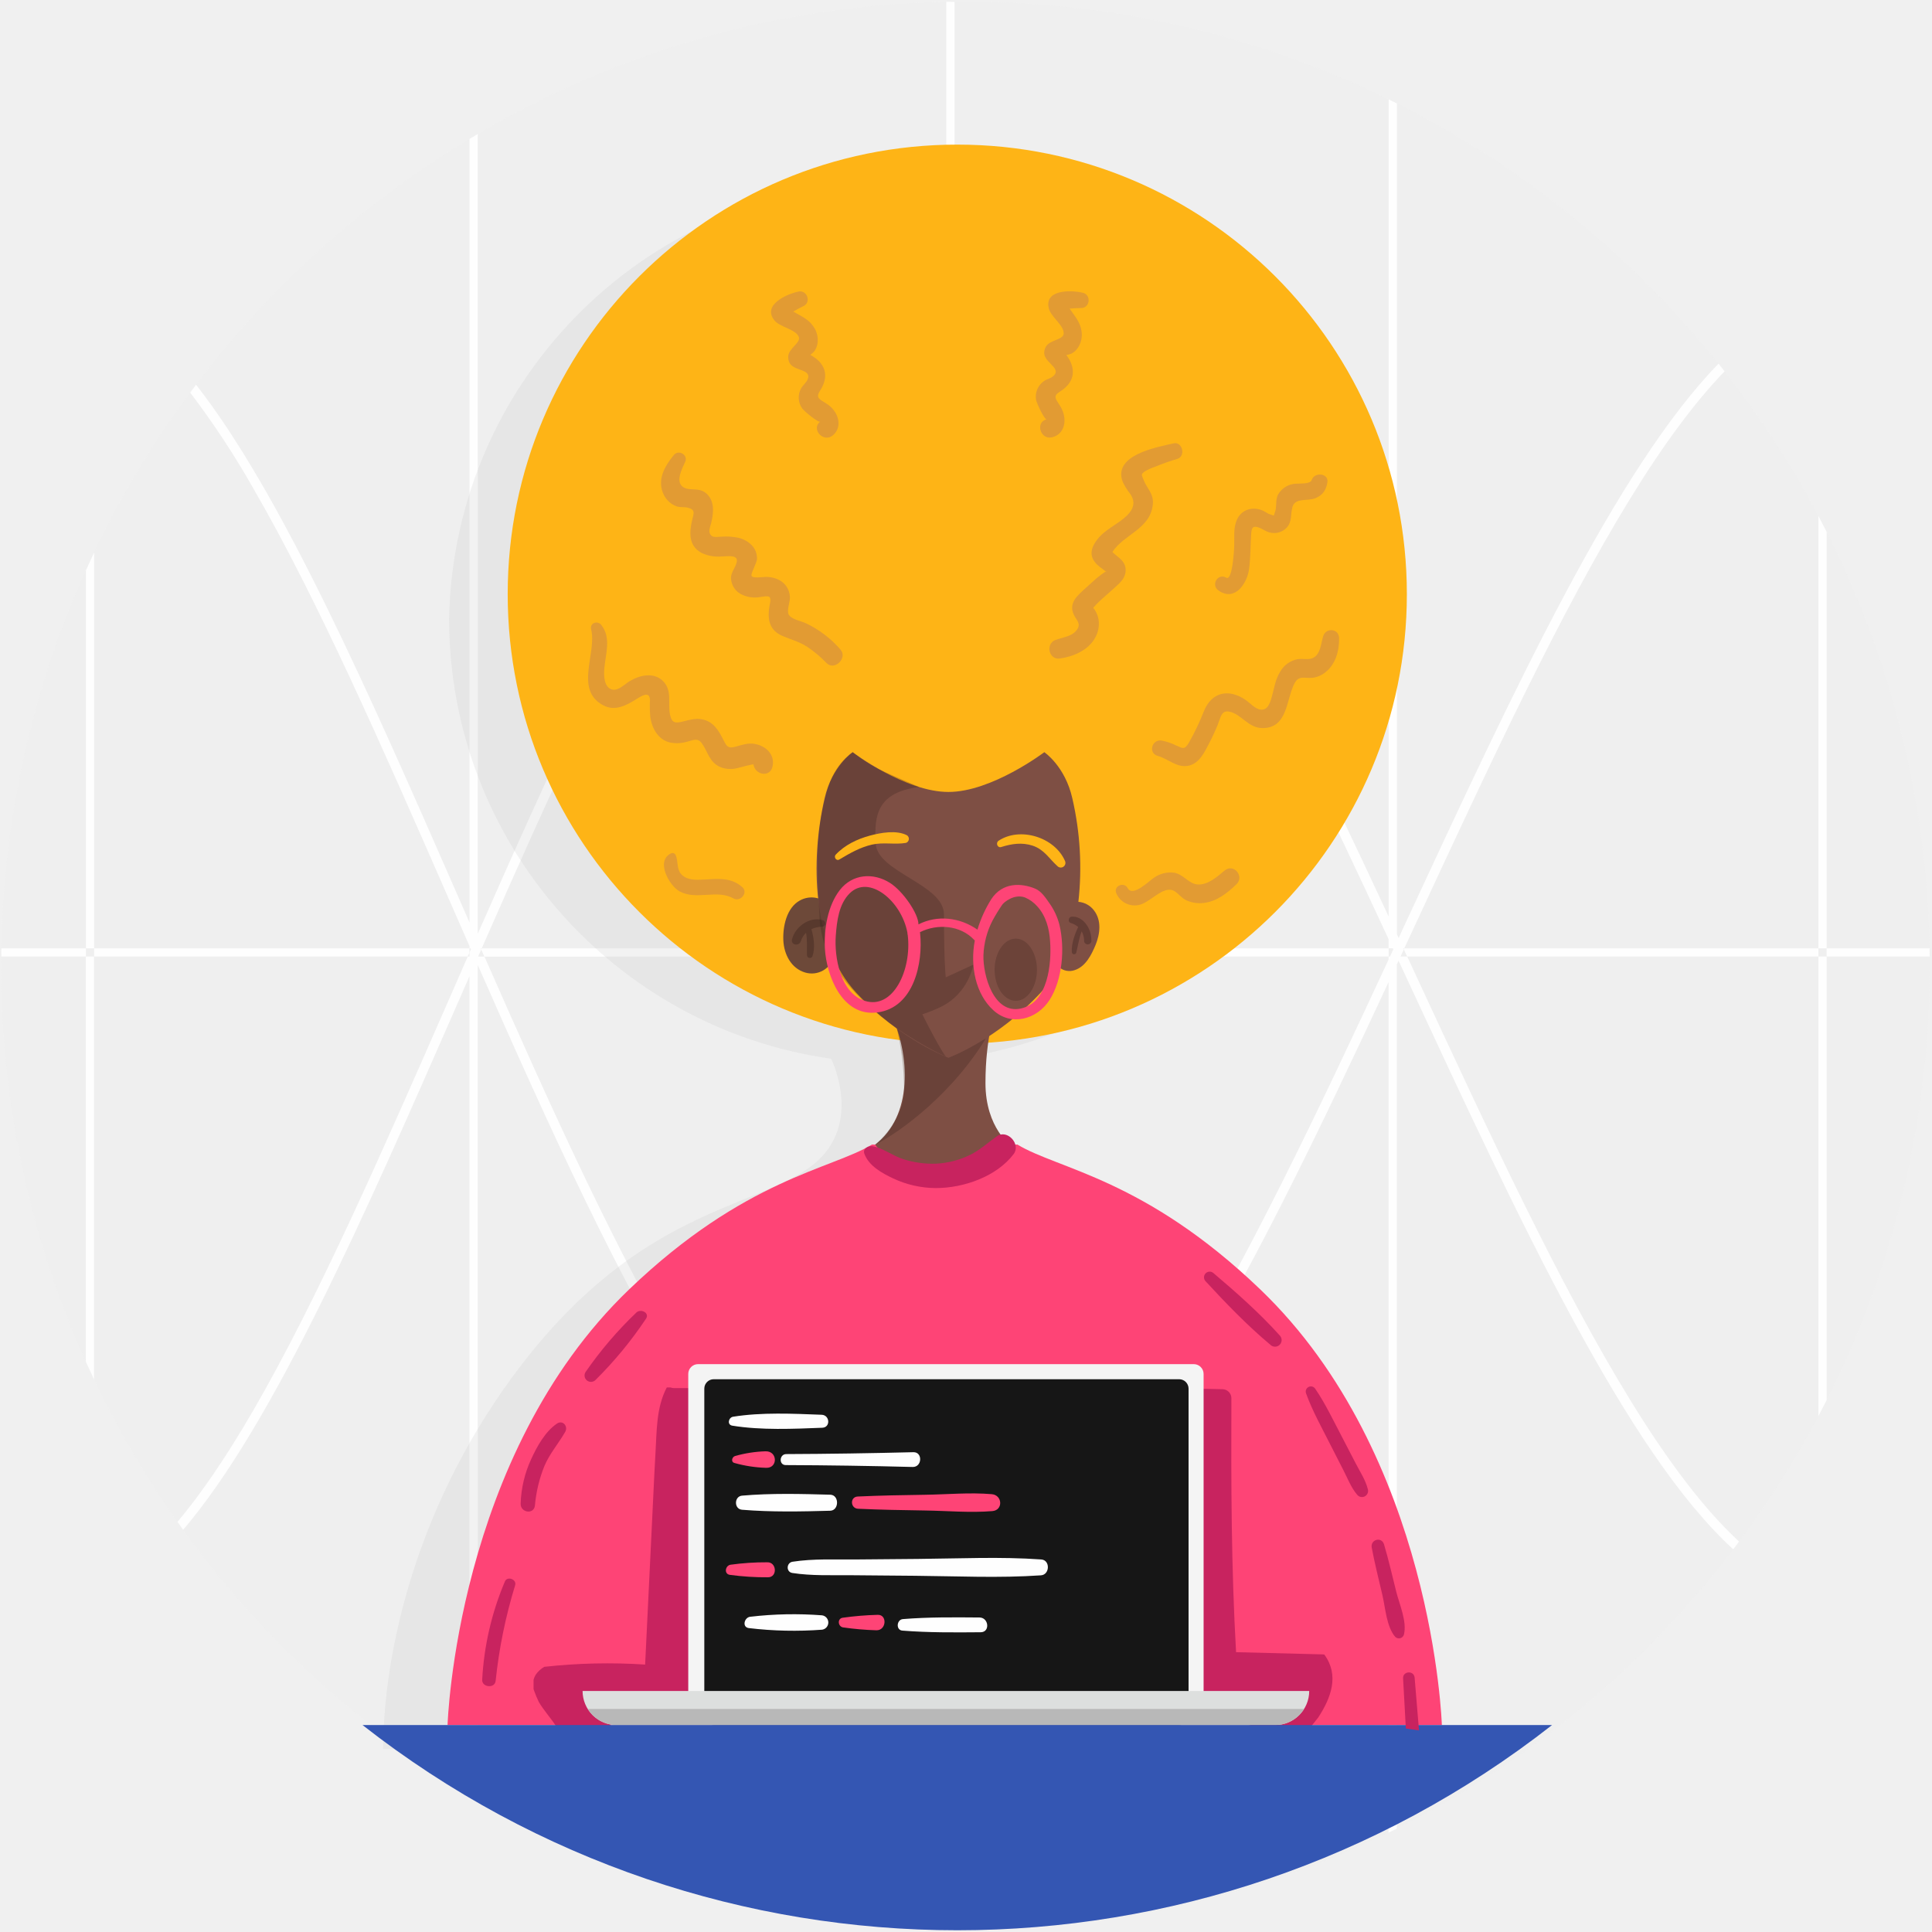
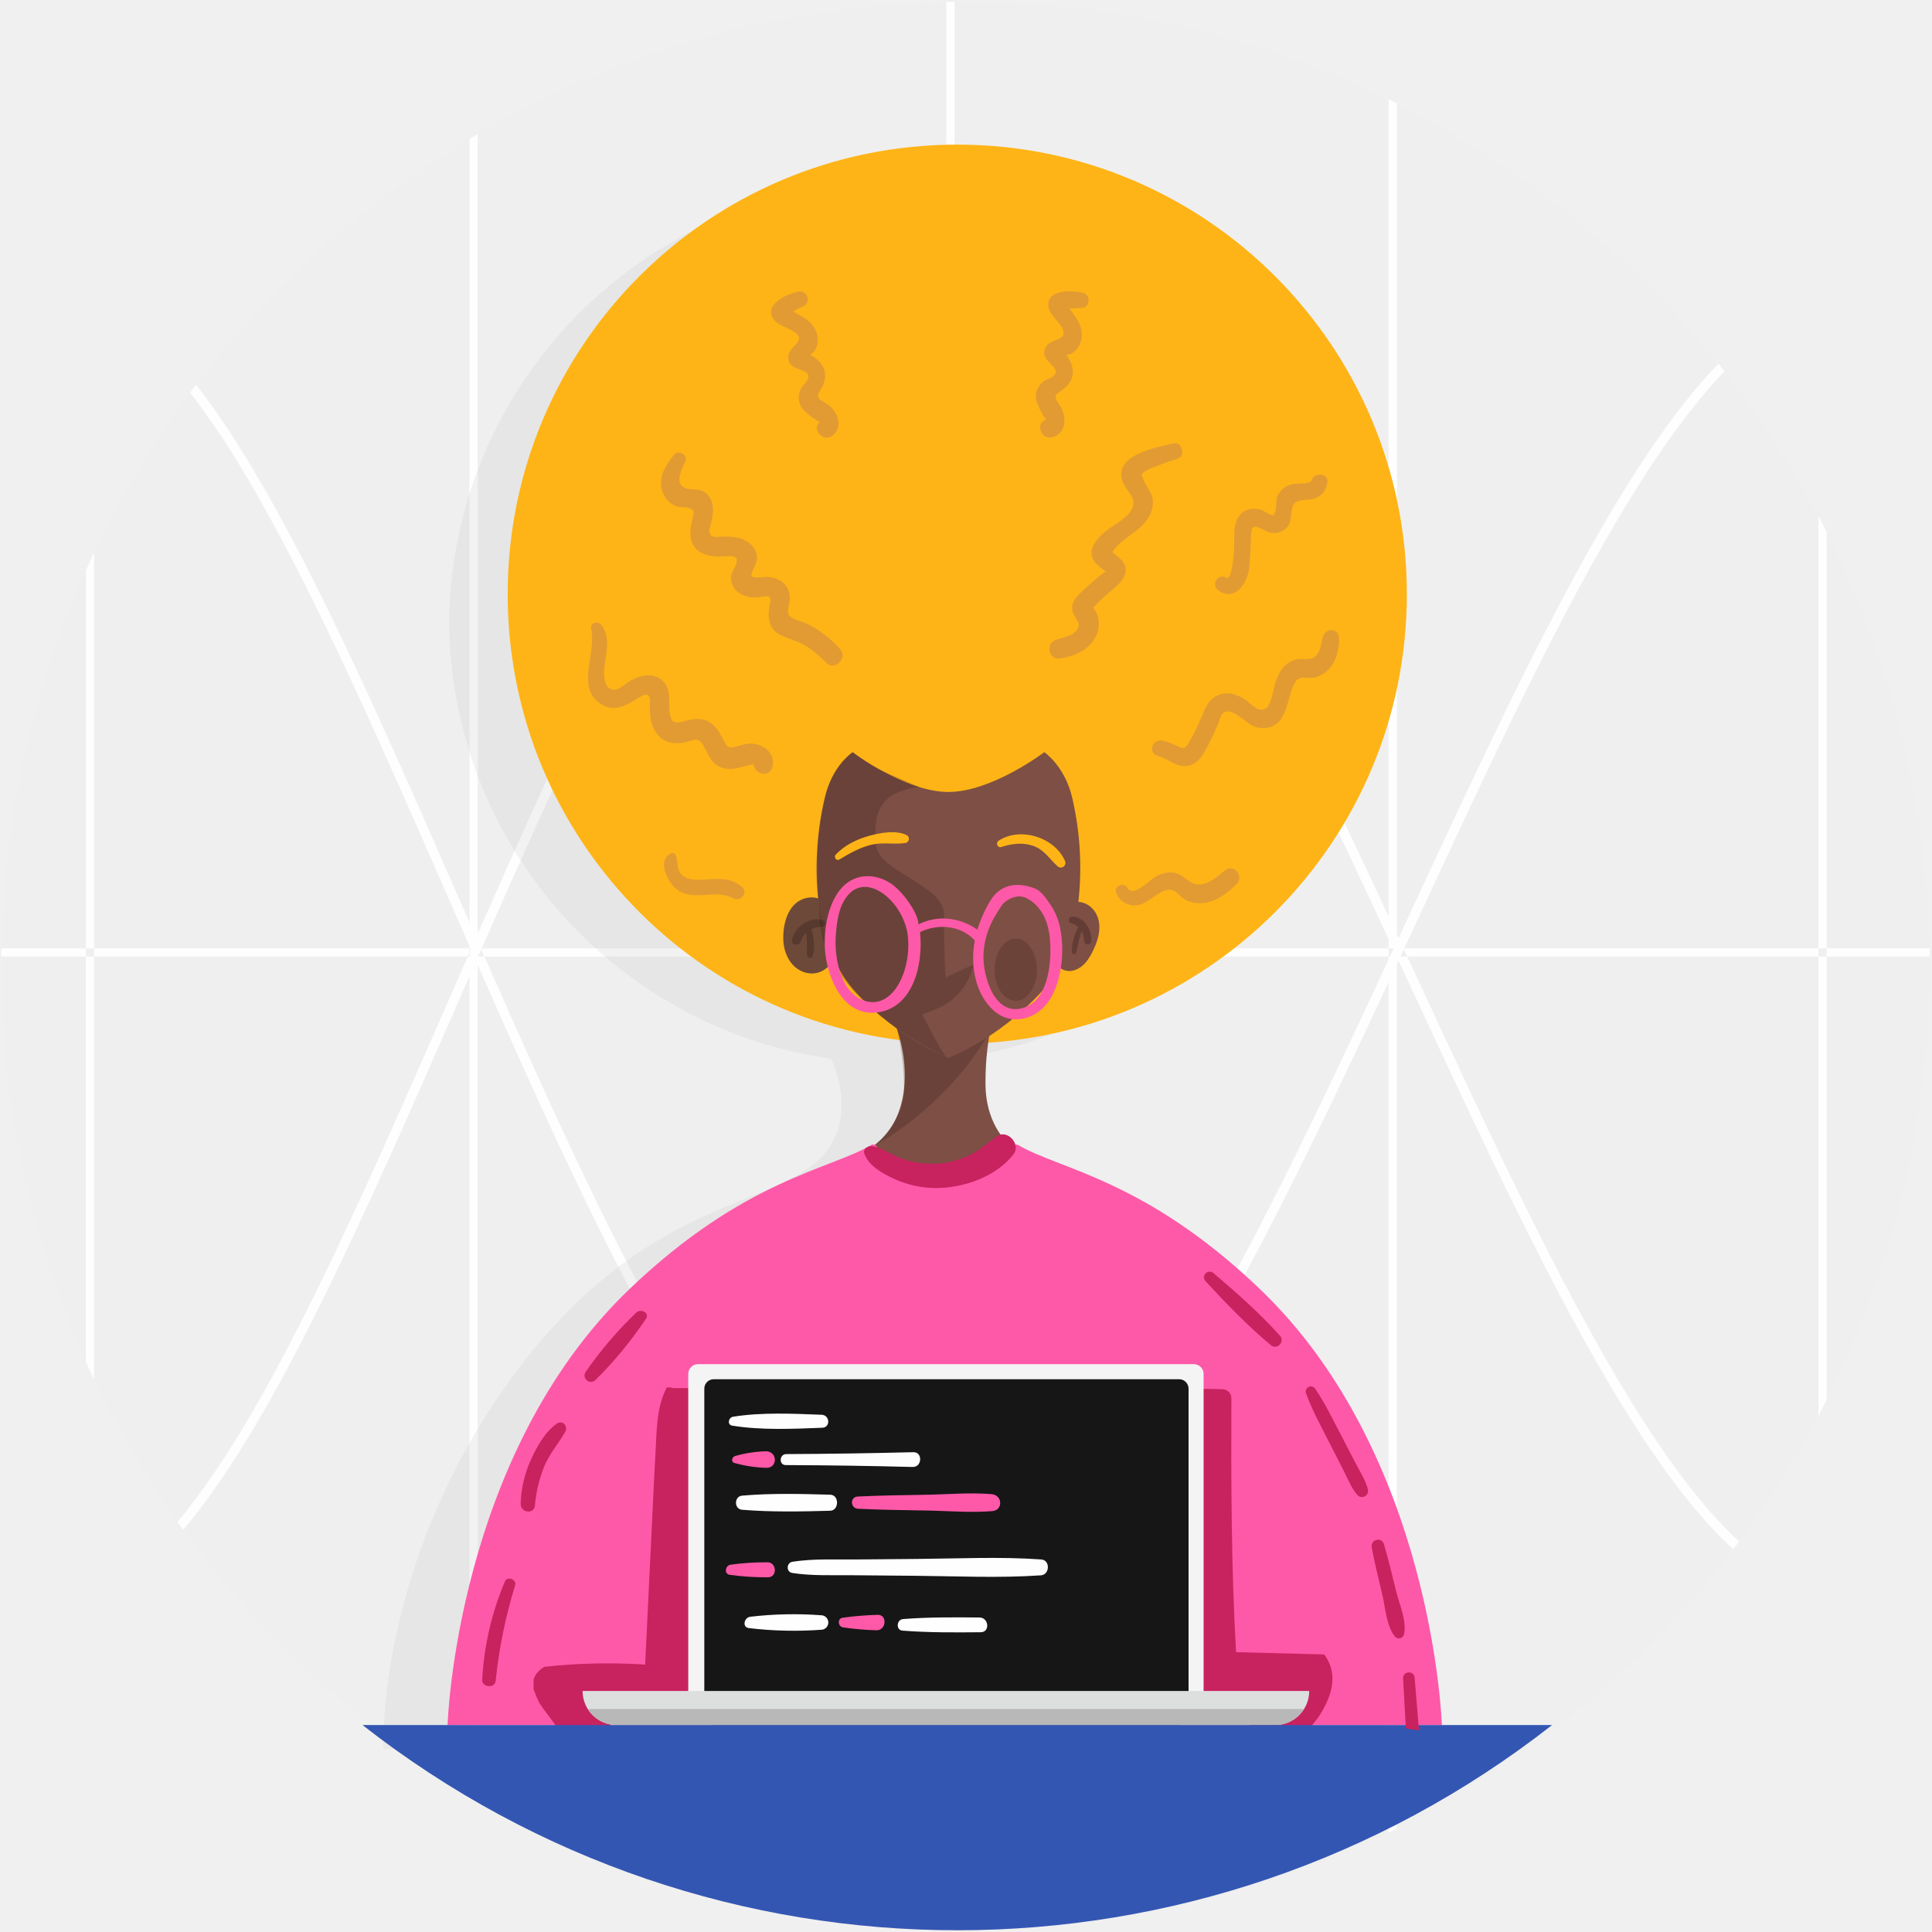
<svg xmlns="http://www.w3.org/2000/svg" width="334px" height="334px" viewBox="0 0 334 334" version="1.1">
  <g id="Page-1" stroke="none" stroke-width="1" fill="none" fill-rule="evenodd" opacity="0.91">
    <g id="Homepage---Desktop" transform="translate(-581, -1466)" fill-rule="nonzero">
      <g id="illo_spot" transform="translate(580, 1465)">
        <g id="Layer_14" transform="translate(0.97166, 0.97166)">
          <circle id="Oval" fill="#EFEFEF" cx="166.929" cy="167.025" r="166.703" />
          <g id="Group" fill="#FFFFFF">
            <path d="M315.812,91.965 C315.348,91.045 314.875,90.126 314.391,89.214 L314.391,163.969 L315.812,163.969 L315.812,91.965 Z" id="Path" />
            <path d="M0.255,163.969 C0.255,164.442 0.255,164.914 0.255,165.391 L14.886,165.391 L14.886,163.969 L0.255,163.969 Z" id="Path" />
            <path d="M14.869,235.443 C15.329,236.467 15.805,237.487 16.286,238.503 L16.286,165.391 L14.869,165.391 L14.869,235.443 Z" id="Path" />
            <path d="M16.303,95.552 C15.822,96.563 15.346,97.587 14.886,98.612 L14.886,163.969 L16.303,163.969 L16.303,95.552 Z" id="Path" />
            <path d="M333.62,165.391 C333.62,164.914 333.62,164.442 333.599,163.969 L315.812,163.969 L315.812,165.391 L333.62,165.391 Z" id="Path" />
            <path d="M314.391,244.836 C314.875,243.925 315.348,243.005 315.812,242.085 L315.812,165.391 L314.391,165.391 L314.391,244.836 Z" id="Path" />
            <polygon id="Path" points="83.295 163.969 83.216 164.149 83.759 165.403 163.627 165.403 163.627 163.982" />
            <rect id="Rectangle" x="165.048" y="163.969" width="75.052" height="1.421" />
            <polygon id="Path" points="81.18 163.969 16.303 163.969 16.303 165.391 80.879 165.391 81.18 164.705" />
            <polygon id="Path" points="243.289 165.391 314.391 165.391 314.391 163.969 242.808 163.969 242.725 164.149" />
            <path d="M281.818,242.002 C269.658,222.187 257.573,196.157 244.79,168.597 C244.291,167.532 243.795,166.464 243.302,165.391 L242.148,165.391 L242.725,164.137 L242.641,163.957 L242.808,163.957 L244.79,159.685 C257.577,132.129 269.658,106.098 281.818,86.284 C287.601,76.862 293.053,69.507 298.175,64.221 C297.829,63.778 297.477,63.339 297.126,62.9 C279.523,80.967 261.787,119.187 243.289,159.012 L241.822,162.193 L241.521,161.541 L241.521,17.908 C241.049,17.67 240.572,17.436 240.1,17.206 L240.1,158.497 C215.984,106.725 191.103,56.257 165.048,51.538 L165.048,0.339 L163.627,0.339 L163.627,51.329 C162.794,51.229 161.957,51.179 161.118,51.178 C132.756,51.178 107.231,105.521 82.618,161.474 L82.618,23.2 C82.141,23.476 81.669,23.76 81.197,24.036 L81.197,159.513 L79.353,155.304 C63.786,119.772 48.8,85.548 33.923,66.541 L32.911,67.895 C36.938,73.2 40.604,78.769 43.884,84.566 C54.991,103.77 66.098,129.123 77.853,155.964 C78.967,158.506 80.082,161.049 81.197,163.593 L81.197,163.969 L81.36,163.969 C81.389,164.028 81.414,164.091 81.439,164.149 C81.36,164.337 81.28,164.521 81.197,164.705 L81.197,165.391 L80.896,165.391 C79.881,167.706 78.867,170.022 77.853,172.338 C66.098,199.179 54.991,224.528 43.884,243.736 C39.263,251.723 34.873,258.186 30.712,263.124 C31.038,263.58 31.364,264.04 31.694,264.495 C47.299,246.173 63.009,210.311 79.349,172.994 L81.193,168.785 L81.193,310.01 L82.614,310.846 L82.614,166.824 C107.214,222.806 132.739,277.124 161.102,277.124 C161.94,277.121 162.777,277.071 163.61,276.973 L163.61,333.695 L165.031,333.716 L165.031,276.76 C191.086,272.041 215.967,221.581 240.083,169.797 L240.083,316.861 C240.555,316.631 241.032,316.397 241.504,316.159 L241.504,166.745 L241.805,166.097 L243.289,169.299 C262.669,211.055 281.229,251.043 299.672,267.873 L300.679,266.535 C294.815,261.122 288.548,252.975 281.818,242.002 Z M165.048,275.101 L165.048,165.391 L163.627,165.391 L163.627,275.331 C162.795,275.435 161.957,275.488 161.118,275.489 C148.16,275.489 134.407,263.091 119.09,237.587 C106.968,217.422 95.209,191.396 83.776,165.395 L82.689,165.395 C82.869,164.977 83.049,164.559 83.232,164.141 L83.153,163.961 L83.312,163.961 C94.891,137.613 106.801,111.156 119.074,90.711 C134.39,65.212 148.135,52.813 161.102,52.813 C161.94,52.814 162.778,52.867 163.61,52.972 L163.61,163.969 L165.031,163.969 L165.031,53.193 C190.677,58.13 215.754,110.044 240.083,162.385 L240.083,163.965 L240.819,163.965 L240.902,164.145 L240.325,165.399 L240.083,165.399 L240.083,165.922 C215.771,218.25 190.694,270.168 165.048,275.101 Z" id="Shape" />
          </g>
          <g id="Group" opacity="0.2" transform="translate(66.04756, 31.35169)" fill="#BFBFBF">
            <path d="M149.18,205.638 C129.177,178.491 102.119,172.405 97.763,171.042 C93.407,169.68 94.565,166.791 93.219,160.103 C92.295,155.504 92.972,153.26 93.482,152.311 C133.633,149.748 165.407,116.361 165.407,75.578 C164.535,33.733 130.363,0.266 88.508,0.266 C46.653,0.266 12.481,33.733 11.608,75.578 C11.608,114.363 40.322,146.442 77.656,151.717 C77.656,151.717 83.722,163.81 73.585,170.729 C63.351,177.714 44.607,178.253 24.467,204.171 C5.831,228.186 0.222,254.668 0.222,271.054 L172.108,271.054 C172.108,271.054 169.182,232.78 149.18,205.638 Z" id="Path" />
          </g>
-           <path d="M217.873,222.911 C197.921,203.786 182.952,202.172 175.925,197.9 L163.346,197.971 L150.764,197.9 C143.741,202.172 128.772,203.786 108.82,222.911 C78.81,251.67 77.401,298.251 77.401,298.251 L249.292,298.251 C249.292,298.251 247.887,251.67 217.873,222.911 Z" id="Path" fill="#FF3369" />
+           <path d="M217.873,222.911 C197.921,203.786 182.952,202.172 175.925,197.9 L163.346,197.971 L150.764,197.9 C143.741,202.172 128.772,203.786 108.82,222.911 C78.81,251.67 77.401,298.251 77.401,298.251 L249.292,298.251 C249.292,298.251 247.887,251.67 217.873,222.911 Z" id="Path" fill="#FF4AA0" />
          <circle id="Oval" fill="#FFAE00" cx="165.52" cy="102.75" r="77.723" />
          <path d="M153.832,174.767 C157.594,182.584 157.741,193.055 151.324,197.9 C151.324,197.9 153.782,202.005 163.05,202.122 C172.317,202.239 174.93,198.214 174.93,198.214 C174.93,198.214 170.394,195.087 170.394,187.274 C170.394,179.227 172.117,174.767 172.117,174.767 L153.832,174.767 Z" id="Path" fill="#723F33" />
          <path d="M170.474,179.516 L170.056,180.205 C163.367,190.702 153.874,196.717 151.349,197.9 C151.349,197.9 156.315,193.837 156.315,188.445 C156.315,184.782 155.873,181.133 154.999,177.576 L163.472,182.676 L170.474,179.516 Z" id="Path" fill="#542C1C" opacity="0.28" style="mix-blend-mode: multiply;" />
          <ellipse id="Oval" fill="#603826" opacity="0.6" style="mix-blend-mode: multiply;" cx="152.628" cy="168.685" rx="3.658" ry="5.376" />
          <path d="M227.935,296.93 C230.151,293.519 231.597,289.639 228.972,286.061 C228.889,286.047 228.805,286.038 228.721,286.036 C223.721,285.9 218.721,285.771 213.718,285.652 C212.882,271.021 212.853,256.39 212.907,241.713 C212.887,240.876 212.21,240.205 211.373,240.192 C209.872,240.146 208.376,240.125 206.879,240.121 C205.625,238.908 202.95,239.422 203.025,241.663 C203.485,254.835 204.329,267.998 205.646,281.116 C206.198,286.617 206.173,292.678 211.164,296.165 C215.47,299.166 220.779,298.786 225.715,299.789 C226.422,298.811 227.179,297.87 227.935,296.93 Z" id="Path" fill="#C40E50" />
          <path d="M143.691,164.049 C143.691,162.901 143.691,161.751 143.691,160.6 C143.691,159.451 143.854,158.288 143.541,157.21 C143.658,157.051 143.648,156.831 143.515,156.683 C142.249,155.139 140.059,154.724 138.315,155.697 C136.012,156.951 135.335,160.203 135.452,162.623 C135.569,165.044 136.819,167.443 139.214,168.154 C140.268,168.472 141.408,168.338 142.359,167.783 C143.31,167.228 143.988,166.302 144.23,165.228 C144.366,164.755 144.137,164.255 143.691,164.049 L143.691,164.049 Z" id="Path" fill="#603826" />
          <path d="M92.295,299.986 L92.295,300.617 C92.295,300.838 92.324,301.064 92.337,301.286 L93.131,301.231 C92.888,300.793 92.608,300.377 92.295,299.986 L92.295,299.986 Z" id="Path" fill="#C40E50" />
          <path d="M120.336,240.417 C120.282,240.273 120.216,240.133 120.14,239.999 C118.933,239.999 117.725,239.999 116.515,239.999 C116.323,239.997 116.133,239.958 115.955,239.886 L115.312,239.886 L115.249,239.987 C113.468,243.456 113.577,247.415 113.347,251.219 C113.092,255.52 112.929,259.826 112.703,264.132 C112.321,272.018 111.939,279.906 111.558,287.796 C105.747,287.415 99.914,287.546 94.126,288.185 C93.535,288.524 93.027,288.991 92.638,289.552 C92.476,289.82 92.352,290.11 92.27,290.413 C92.27,290.952 92.27,291.495 92.27,292.035 C92.295,292.118 92.324,292.202 92.35,292.277 C92.589,292.96 92.868,293.629 93.186,294.279 C94.063,295.747 95.301,297.126 96.016,298.234 C96.382,298.751 96.324,299.456 95.878,299.906 C96.071,300.257 96.232,300.625 96.358,301.005 L103.858,300.512 C104.928,300.445 105.797,299.183 105.584,298.159 C105.122,295.945 103.669,294.066 101.642,293.063 C102.896,293.201 104.109,293.418 105.241,293.552 C109.948,294.108 116.988,296.646 119.429,291.955 C120.712,289.485 119.337,283.532 119.429,280.819 L119.818,270.657 C120.074,263.999 120.292,257.337 120.47,250.671 C120.52,248.686 120.587,246.696 120.612,244.706 C120.641,243.331 120.842,241.751 120.336,240.417 Z" id="Path" fill="#C40E50" />
          <path d="M189.118,157.369 C188.471,156.54 187.507,156.021 186.459,155.935 C187.121,149.952 186.767,143.9 185.41,138.035 C184.156,132.471 180.565,130.064 180.565,130.064 C180.565,130.064 171.498,136.94 163.994,136.94 C156.491,136.94 147.428,130.064 147.428,130.064 C147.428,130.064 143.854,132.471 142.583,138.035 C140.075,148.979 140.439,163.43 148.051,171.64 C155.663,179.85 163.994,182.897 163.994,182.897 C163.994,182.897 172.326,179.854 179.938,171.64 C181.172,170.302 182.233,168.813 183.094,167.209 C183.846,167.878 184.904,168.078 185.849,167.732 C187.726,167.105 188.725,165.081 189.431,163.384 C190.221,161.436 190.497,159.116 189.118,157.369 Z" id="Path" fill="#723F33" />
          <path d="M168.308,166.791 L163.526,168.994 C163.489,168.509 163.221,166.043 163.221,158.125 C163.221,152.888 151.709,150.856 151.416,145.856 C151.124,140.857 151.73,137.024 158.941,136.075 C158.941,136.075 155.471,134.599 152.536,133.27 C150.721,132.435 149.026,131.357 147.499,130.068 C147.499,130.068 144.402,131.74 143.047,136.61 C141.267,143.043 141.003,147.307 141.735,159.083 C142.621,173.396 163.543,182.693 163.543,182.693 C163.543,182.693 162.502,181.413 159.609,175.632 C159.563,175.544 159.526,175.461 159.484,175.373 C160.597,175.018 161.683,174.583 162.732,174.069 C167.514,171.719 168.308,166.791 168.308,166.791 Z" id="Path" fill="#542C1C" opacity="0.28" style="mix-blend-mode: multiply;" />
-           <path d="M183.186,159.927 C182.842,158.563 182.244,157.277 181.422,156.136 C180.795,155.241 180.051,154.1 179.01,153.665 C176.564,152.645 173.329,152.528 171.393,155.488 C170.364,157.125 169.561,158.894 169.007,160.746 C165.972,158.61 162.063,158.171 158.811,159.835 C158.811,157.967 156.102,154.058 153.878,152.658 C150.986,150.835 147.378,151.098 145.204,153.912 C143.114,156.604 142.445,160.738 142.638,164.061 C142.897,168.568 145.564,175.862 151.705,175.055 C158.092,174.219 159.609,166.369 159.099,161.432 C159.099,161.348 159.078,161.269 159.07,161.185 C162.08,159.668 166.072,159.969 168.442,162.515 C168.476,162.548 168.513,162.578 168.551,162.607 C167.715,167.046 168.68,171.878 171.77,174.692 C174.859,177.505 179.294,176.272 181.455,172.928 C183.725,169.416 184.139,163.928 183.186,159.927 Z M149.556,173.061 C145.25,171.711 144.255,165.407 144.515,161.821 C144.707,159.204 145.058,156.332 146.906,154.48 C150.25,151.136 155.868,155.78 156.896,161.252 C156.921,161.403 156.896,161.549 156.955,161.67 C157.678,167.69 154.438,174.591 149.556,173.061 Z M176.527,174.378 C171.795,175.406 169.951,168.618 170.043,165.157 C170.119,163.084 170.65,161.053 171.598,159.208 C172.107,158.264 172.666,157.347 173.27,156.462 C173.563,156.002 175.39,154.493 177.237,155.183 C178.056,155.535 178.785,156.068 179.369,156.742 C180.853,158.372 181.434,160.608 181.568,162.761 C181.84,166.62 181.221,173.354 176.527,174.374 L176.527,174.378 Z" id="Shape" fill="#FF3369" />
+           <path d="M183.186,159.927 C182.842,158.563 182.244,157.277 181.422,156.136 C180.795,155.241 180.051,154.1 179.01,153.665 C176.564,152.645 173.329,152.528 171.393,155.488 C170.364,157.125 169.561,158.894 169.007,160.746 C165.972,158.61 162.063,158.171 158.811,159.835 C158.811,157.967 156.102,154.058 153.878,152.658 C150.986,150.835 147.378,151.098 145.204,153.912 C143.114,156.604 142.445,160.738 142.638,164.061 C142.897,168.568 145.564,175.862 151.705,175.055 C158.092,174.219 159.609,166.369 159.099,161.432 C159.099,161.348 159.078,161.269 159.07,161.185 C162.08,159.668 166.072,159.969 168.442,162.515 C168.476,162.548 168.513,162.578 168.551,162.607 C167.715,167.046 168.68,171.878 171.77,174.692 C174.859,177.505 179.294,176.272 181.455,172.928 C183.725,169.416 184.139,163.928 183.186,159.927 Z M149.556,173.061 C145.25,171.711 144.255,165.407 144.515,161.821 C144.707,159.204 145.058,156.332 146.906,154.48 C150.25,151.136 155.868,155.78 156.896,161.252 C156.921,161.403 156.896,161.549 156.955,161.67 C157.678,167.69 154.438,174.591 149.556,173.061 Z M176.527,174.378 C171.795,175.406 169.951,168.618 170.043,165.157 C170.119,163.084 170.65,161.053 171.598,159.208 C172.107,158.264 172.666,157.347 173.27,156.462 C173.563,156.002 175.39,154.493 177.237,155.183 C178.056,155.535 178.785,156.068 179.369,156.742 C180.853,158.372 181.434,160.608 181.568,162.761 C181.84,166.62 181.221,173.354 176.527,174.374 L176.527,174.378 Z" id="Shape" fill="#FF4AA0" />
          <path d="M142.165,159.078 C139.941,158.464 137.471,160.278 136.948,162.423 C136.706,163.413 138.156,163.677 138.47,162.745 C138.647,162.188 138.959,161.684 139.377,161.277 C139.632,162.607 139.49,163.865 139.536,165.211 C139.567,165.43 139.738,165.602 139.957,165.634 C140.175,165.666 140.389,165.55 140.481,165.349 C140.995,163.89 140.711,162.117 140.305,160.65 C140.865,160.406 141.464,160.264 142.073,160.232 C142.392,160.258 142.671,160.02 142.696,159.701 C142.722,159.383 142.484,159.104 142.165,159.078 L142.165,159.078 Z" id="Path" fill="#603826" opacity="0.4" style="mix-blend-mode: multiply;" />
          <path d="M185.263,158.502 C187.14,158.309 188.72,160.433 188.7,162.515 C188.758,162.766 188.659,163.029 188.449,163.179 C188.239,163.33 187.959,163.34 187.739,163.203 C187.52,163.067 187.404,162.812 187.445,162.556 C187.423,162.023 187.28,161.501 187.027,161.031 C186.559,162.23 186.413,163.43 186.104,164.68 C186.069,164.873 185.898,165.01 185.702,165.003 C185.507,164.995 185.346,164.845 185.326,164.651 C185.222,163.192 185.807,161.587 186.421,160.287 C186.041,159.963 185.596,159.722 185.117,159.58 C184.586,159.421 184.733,158.556 185.263,158.502 Z" id="Path" fill="#603826" opacity="0.4" style="mix-blend-mode: multiply;" />
          <path d="M184.131,148.841 C182.35,144.765 176.389,142.909 172.664,145.372 C172.121,145.735 172.455,146.672 173.128,146.458 C174.938,145.89 176.706,145.622 178.563,146.228 C180.582,146.906 181.405,148.494 182.893,149.815 C183.184,150.065 183.611,150.073 183.912,149.836 C184.213,149.599 184.305,149.182 184.131,148.841 L184.131,148.841 Z" id="Path" fill="#FFAE00" />
          <path d="M156.817,144.427 C155.011,143.49 152.298,143.979 150.409,144.489 C148.231,145.075 146.065,146.111 144.51,147.775 C144.117,148.193 144.602,148.946 145.142,148.611 C146.96,147.529 148.695,146.521 150.785,146.04 C152.754,145.593 154.698,146.074 156.637,145.748 C156.91,145.663 157.109,145.428 157.148,145.144 C157.186,144.861 157.057,144.582 156.817,144.427 L156.817,144.427 Z" id="Path" fill="#FFAE00" />
          <rect id="Rectangle" fill="#F4F4F4" x="119.011" y="235.857" width="89.093" height="60.801" rx="1.7" />
          <rect id="Rectangle" fill="#000000" x="121.787" y="238.465" width="83.717" height="59.811" rx="1.63" />
          <path d="M100.743,292.361 L226.363,292.361 L226.363,292.361 C226.363,295.614 223.726,298.251 220.473,298.251 L106.642,298.251 C105.078,298.253 103.578,297.633 102.472,296.529 C101.365,295.424 100.743,293.924 100.743,292.361 L100.743,292.361 Z" id="Path" fill="#DBDDDC" />
          <path d="M106.642,298.251 L220.473,298.251 C222.507,298.254 224.397,297.202 225.465,295.471 L101.646,295.471 C102.718,297.199 104.608,298.251 106.642,298.251 L106.642,298.251 Z" id="Path" fill="#B2B2B2" />
          <path d="M62.703,298.251 C123.09,345.554 207.959,345.554 268.345,298.251 L62.703,298.251 Z" id="Path" fill="#2146AD" />
          <path d="M130.385,128.613 C129.273,128.45 128.295,128.809 127.229,129.102 C125.95,129.457 125.695,129.131 125.16,128.082 C124.286,126.356 123.413,124.738 121.318,124.37 C120.227,124.182 119.199,124.487 118.15,124.746 C116.791,125.089 116.177,125.06 115.863,123.597 C115.445,121.611 116.281,119.446 114.68,117.803 C113.079,116.16 110.605,116.737 108.857,117.803 C108.046,118.292 106.939,119.475 105.893,119.245 C104.43,118.902 104.397,116.821 104.493,115.658 C104.706,113.104 105.747,110.325 103.983,108.076 C103.335,107.239 101.952,107.708 102.227,108.841 C103.239,112.962 99.276,119.291 104.318,121.962 C106.37,123.053 108.322,121.962 110.074,120.875 C110.96,120.319 112.385,119.404 112.394,121.101 C112.337,122.106 112.362,123.114 112.469,124.115 C112.774,125.971 113.777,127.81 115.709,128.354 C116.673,128.578 117.679,128.56 118.635,128.299 C119.751,128.057 120.612,127.463 121.356,128.517 C122.41,129.992 122.61,131.681 124.408,132.572 C125.357,132.991 126.418,133.085 127.426,132.839 C127.777,132.772 130.277,132.041 130.298,132.204 C130.519,133.959 133.119,134.528 133.575,132.572 C134.068,130.444 132.371,128.91 130.385,128.613 Z" id="Path" fill="#E09220" />
          <path d="M128.333,153.372 C126.372,151.667 124.132,151.951 121.699,152.085 C120.445,152.156 118.89,152.227 117.903,151.27 C116.917,150.313 117.351,148.941 116.804,147.784 C116.637,147.508 116.283,147.414 116.001,147.57 C113.33,148.891 115.73,153.143 117.51,154.125 C120.436,155.722 123.973,153.728 126.815,155.341 C128.028,156.019 129.457,154.334 128.333,153.372 Z" id="Path" fill="#E09220" />
          <path d="M211.749,150.517 C210.466,151.571 208.949,152.975 207.189,152.938 C205.575,152.9 204.681,151.224 203.092,150.914 C201.819,150.726 200.523,151.042 199.48,151.797 C198.74,152.273 195.864,155.162 195.003,153.59 C194.339,152.373 192.432,153.209 193.026,154.493 C193.666,155.951 195.22,156.782 196.788,156.503 C198.803,156.219 201.14,152.938 203.059,154.083 C203.849,154.56 204.313,155.337 205.224,155.718 C206.121,156.101 207.102,156.245 208.071,156.136 C210.378,155.876 212.146,154.464 213.777,152.908 C215.219,151.542 213.317,149.234 211.749,150.517 Z" id="Path" fill="#E09220" />
          <ellipse id="Oval" fill="#603826" opacity="0.28" style="mix-blend-mode: multiply;" cx="175.636" cy="167.673" rx="3.658" ry="5.376" />
          <path d="M110.061,226.919 C106.804,230.024 103.871,233.451 101.308,237.148 C100.955,237.614 101.025,238.273 101.466,238.655 C101.908,239.037 102.57,239.011 102.98,238.595 C106.242,235.367 109.168,231.817 111.712,227.998 C112.385,226.986 110.809,226.23 110.061,226.919 Z" id="Path" fill="#C40E50" />
          <path d="M96.308,246.14 C94.277,247.511 92.843,250.12 91.848,252.302 C90.733,254.715 90.117,257.328 90.038,259.985 C90,261.548 92.341,261.912 92.504,260.29 C92.709,257.967 93.254,255.687 94.122,253.522 C95.046,251.307 96.572,249.61 97.738,247.57 C98.29,246.604 97.324,245.45 96.308,246.14 Z" id="Path" fill="#C40E50" />
          <path d="M87.312,273.433 C85.026,278.827 83.698,284.579 83.387,290.43 C83.324,291.742 85.561,291.968 85.711,290.639 C86.295,285.024 87.425,279.48 89.085,274.085 C89.407,273.073 87.726,272.434 87.312,273.433 Z" id="Path" fill="#C40E50" />
          <path d="M221.259,230.891 C217.811,227.053 213.777,223.479 209.843,220.147 C209.455,219.768 208.833,219.774 208.453,220.162 C208.073,220.55 208.08,221.172 208.468,221.552 C211.937,225.314 215.7,229.214 219.646,232.508 C220.092,232.954 220.816,232.953 221.261,232.506 C221.707,232.059 221.706,231.336 221.259,230.891 L221.259,230.891 Z" id="Path" fill="#C40E50" />
          <path d="M236.48,257.418 C236.091,255.884 235.15,254.463 234.423,253.058 C233.658,251.583 232.901,250.099 232.124,248.627 C230.61,245.764 229.198,242.733 227.371,240.066 C227.106,239.712 226.621,239.604 226.231,239.813 C225.841,240.022 225.663,240.485 225.812,240.902 C226.932,244.008 228.612,246.976 230.092,249.923 C230.815,251.361 231.555,252.795 232.291,254.229 C233.027,255.663 233.608,257.205 234.628,258.409 C234.942,258.831 235.517,258.959 235.98,258.711 C236.444,258.463 236.656,257.913 236.48,257.418 L236.48,257.418 Z" id="Path" fill="#C40E50" />
          <path d="M241.408,275.201 C240.722,272.467 240.1,269.704 239.293,267.004 C238.875,265.637 236.914,266.167 237.169,267.564 C237.683,270.339 238.39,273.082 239.025,275.832 C239.544,278.06 239.715,281.225 241.228,283.005 C241.455,283.23 241.784,283.319 242.093,283.24 C242.403,283.16 242.647,282.923 242.737,282.617 C243.289,280.334 241.968,277.429 241.408,275.201 Z" id="Path" fill="#C40E50" />
          <path d="M245.342,299.175 L244.585,290.057 C244.48,288.778 242.524,288.891 242.591,290.179 L243.068,298.853 C243.824,298.966 244.585,299.074 245.342,299.175 Z" id="Path" fill="#C40E50" />
          <path d="M172.392,196.446 C170.821,197.557 169.466,198.832 167.715,199.694 C165.906,200.576 163.939,201.088 161.929,201.198 C160.006,201.274 158.085,201.018 156.248,200.442 C154.405,199.89 152.72,198.494 150.852,198.18 C150.133,198.063 149.138,198.598 149.46,199.493 C150.229,201.583 152.499,202.837 154.43,203.748 C156.738,204.837 159.256,205.408 161.808,205.42 C166.595,205.42 172.313,203.456 175.281,199.522 C176.552,197.817 174.157,195.217 172.392,196.446 Z" id="Path" fill="#C40E50" />
          <path d="M142.077,244.61 C137.111,244.418 131.681,244.159 126.765,244.949 C125.967,245.078 125.678,246.341 126.627,246.495 C131.644,247.306 137.128,247.051 142.178,246.855 C143.645,246.796 143.499,244.664 142.077,244.61 Z" id="Path" fill="#FFFFFF" />
          <path d="M157.933,251.081 C150.605,251.265 143.302,251.378 135.962,251.407 C134.741,251.407 134.633,253.305 135.866,253.309 C143.184,253.337 150.495,253.446 157.799,253.635 C159.459,253.681 159.572,251.039 157.933,251.081 Z" id="Path" fill="#FFFFFF" />
          <path d="M143.561,258.43 C138.545,258.288 133.312,258.154 128.308,258.593 C126.937,258.714 126.895,260.909 128.308,261.03 C133.324,261.448 138.537,261.344 143.557,261.201 C145.108,261.155 145.146,258.472 143.561,258.43 Z" id="Path" fill="#FFFFFF" />
          <path d="M180.046,269.625 C173.011,269.123 165.796,269.47 158.727,269.533 L148.072,269.625 C144.435,269.654 140.639,269.462 137.045,270.017 C135.97,270.185 135.887,271.786 137.007,271.961 C140.322,272.475 143.804,272.325 147.156,272.35 L158.247,272.446 C165.437,272.509 172.802,272.864 179.984,272.367 C181.522,272.262 181.618,269.742 180.046,269.625 Z" id="Path" fill="#FFFFFF" />
          <path d="M142.128,279.281 C137.989,278.963 133.83,279.047 129.708,279.532 C128.697,279.657 128.266,281.333 129.487,281.488 C133.695,281.992 137.943,282.084 142.169,281.764 C142.786,281.666 143.237,281.129 143.227,280.504 C143.216,279.88 142.748,279.358 142.128,279.281 Z" id="Path" fill="#FFFFFF" />
          <path d="M169.353,279.657 C164.96,279.619 160.5,279.578 156.123,279.933 C155.028,280.021 154.869,281.831 156.027,281.923 C160.516,282.282 165.073,282.245 169.575,282.207 C171.23,282.194 170.971,279.657 169.353,279.657 Z" id="Path" fill="#FFFFFF" />
-           <path d="M132.647,270.114 C130.536,270.104 128.426,270.244 126.335,270.532 C125.411,270.665 125.143,272.133 126.205,272.287 C128.393,272.583 130.598,272.723 132.806,272.705 C134.465,272.71 134.327,270.043 132.647,270.114 Z" id="Path" fill="#FF3369" />
-           <path d="M132.367,250.926 C130.59,250.982 128.827,251.254 127.116,251.737 C126.581,251.888 126.326,252.762 126.999,252.945 C128.779,253.447 130.614,253.728 132.463,253.781 C134.536,253.869 134.482,250.859 132.367,250.926 Z" id="Path" fill="#FF3369" />
-           <path d="M151.767,279.197 C149.742,279.249 147.721,279.417 145.714,279.699 C144.74,279.841 144.878,281.225 145.781,281.371 C147.689,281.645 149.611,281.811 151.537,281.868 C153.276,281.906 153.456,279.143 151.767,279.197 Z" id="Path" fill="#FF3369" />
-           <path d="M171.494,258.338 C167.69,258.012 163.719,258.388 159.898,258.442 C156.077,258.497 152.173,258.564 148.31,258.743 C146.935,258.806 147.023,260.796 148.369,260.859 C152.24,261.038 156.102,261.101 159.977,261.16 C163.852,261.218 167.773,261.578 171.577,261.264 C173.479,261.114 173.341,258.509 171.494,258.338 Z" id="Path" fill="#FF3369" />
+           <path d="M132.647,270.114 C130.536,270.104 128.426,270.244 126.335,270.532 C125.411,270.665 125.143,272.133 126.205,272.287 C128.393,272.583 130.598,272.723 132.806,272.705 C134.465,272.71 134.327,270.043 132.647,270.114 Z" id="Path" fill="#FF4AA0" />
+           <path d="M132.367,250.926 C130.59,250.982 128.827,251.254 127.116,251.737 C126.581,251.888 126.326,252.762 126.999,252.945 C128.779,253.447 130.614,253.728 132.463,253.781 C134.536,253.869 134.482,250.859 132.367,250.926 Z" id="Path" fill="#FF4AA0" />
+           <path d="M151.767,279.197 C149.742,279.249 147.721,279.417 145.714,279.699 C144.74,279.841 144.878,281.225 145.781,281.371 C147.689,281.645 149.611,281.811 151.537,281.868 C153.276,281.906 153.456,279.143 151.767,279.197 Z" id="Path" fill="#FF4AA0" />
+           <path d="M171.494,258.338 C167.69,258.012 163.719,258.388 159.898,258.442 C156.077,258.497 152.173,258.564 148.31,258.743 C146.935,258.806 147.023,260.796 148.369,260.859 C152.24,261.038 156.102,261.101 159.977,261.16 C163.852,261.218 167.773,261.578 171.577,261.264 C173.479,261.114 173.341,258.509 171.494,258.338 Z" id="Path" fill="#FF4AA0" />
          <path d="M144.439,71.34 C144.032,70.683 143.471,70.135 142.805,69.743 C141.735,69.049 140.974,68.84 141.789,67.586 C143.587,64.819 142.496,62.636 140.096,61.378 C140.365,61.193 140.609,60.976 140.823,60.73 C141.102,60.331 141.285,59.874 141.358,59.393 C141.508,58.374 141.26,57.336 140.665,56.496 C139.925,55.371 138.859,54.849 137.738,54.209 C137.542,54.109 137.354,54.004 137.166,53.896 C137.855,53.478 138.779,53.022 138.951,52.938 C140.309,52.27 139.561,50.133 138.081,50.43 C136.025,50.848 131.723,52.775 133.934,55.447 C134.879,56.584 137.575,56.943 138.115,58.256 C138.533,59.296 136.28,60.27 136.292,61.725 C136.292,63.255 137.362,63.585 138.554,64.016 C139.431,64.338 140.042,64.718 139.649,65.634 C139.406,66.194 138.813,66.633 138.508,67.193 C137.908,68.292 137.991,69.637 138.721,70.654 C139.051,71.118 141.509,73.162 141.818,72.907 C140.192,74.212 142.37,76.624 143.988,75.311 C145.229,74.278 145.238,72.677 144.439,71.34 Z" id="Path" fill="#E09220" />
          <path d="M184.039,72.268 C183.947,71.499 183.675,70.763 183.244,70.119 C182.576,69.041 181.99,68.522 183.244,67.741 C186.058,66.01 186.007,63.56 184.381,61.408 C184.704,61.354 185.018,61.261 185.318,61.132 C185.74,60.891 186.1,60.556 186.371,60.153 C186.948,59.295 187.169,58.246 186.99,57.227 C186.802,55.898 186.066,54.97 185.318,53.904 C185.184,53.733 185.059,53.557 184.937,53.377 C185.736,53.302 186.768,53.277 186.961,53.277 C188.47,53.256 188.716,51.007 187.245,50.648 C185.205,50.15 180.498,50.037 181.355,53.386 C181.723,54.819 184.005,56.312 183.917,57.708 C183.85,58.832 181.409,58.745 180.782,60.066 C180.134,61.449 180.954,62.202 181.844,63.105 C182.5,63.769 182.885,64.359 182.137,65.036 C181.681,65.454 180.941,65.571 180.439,65.956 C179.427,66.692 178.926,67.943 179.148,69.174 C179.248,69.73 180.594,72.623 180.979,72.519 C178.951,73.003 179.883,76.118 181.907,75.624 C183.512,75.244 184.185,73.814 184.039,72.268 Z" id="Path" fill="#E09220" />
          <path d="M145.346,112.344 C143.682,110.413 141.632,108.854 139.327,107.766 C138.437,107.348 136.53,107.047 136.296,106.061 C136.096,105.225 136.672,104.008 136.581,103.101 C136.359,100.915 134.578,99.811 132.517,99.757 C131.932,99.757 130.135,100.07 129.951,99.565 C129.8,99.147 130.887,97.324 130.9,96.638 C130.933,94.711 129.449,93.449 127.698,92.997 C126.743,92.804 125.768,92.739 124.796,92.805 C124.378,92.805 123.467,92.972 123.099,92.701 C122.322,92.128 122.798,91.179 122.97,90.473 C123.421,88.633 123.647,86.384 121.87,85.13 C120.704,84.294 119.136,84.938 118.108,84.223 C116.745,83.27 117.958,81.021 118.488,79.851 C119.019,78.68 117.351,77.689 116.528,78.684 C114.893,80.662 113.51,83.09 114.827,85.653 C115.275,86.522 116.028,87.194 116.942,87.542 C117.598,87.789 118.267,87.634 118.915,87.789 C120.265,88.115 119.972,88.763 119.73,89.758 C119.195,91.957 118.982,94.356 121.302,95.61 C122.358,96.109 123.527,96.325 124.692,96.237 C125.528,96.237 127.489,95.865 127.417,96.96 C127.346,98.056 126.343,98.85 126.406,100.07 C126.475,101.17 127.094,102.161 128.053,102.704 C128.935,103.178 129.935,103.387 130.933,103.306 C131.351,103.306 132.714,102.934 133.048,103.239 C133.383,103.544 133.111,104.46 133.048,104.832 C132.672,107.076 133.015,108.991 135.297,109.965 C136.744,110.584 138.161,110.952 139.515,111.804 C140.759,112.634 141.908,113.597 142.943,114.676 C144.314,116.026 146.584,113.79 145.346,112.344 Z" id="Path" fill="#E09220" />
          <path d="M202.912,76.674 C199.932,77.363 192.341,78.693 194.134,83.362 C194.486,84.097 194.921,84.79 195.43,85.427 C196.383,86.832 196.007,88.036 194.819,89.189 C193.227,90.719 191.078,91.513 189.707,93.311 C188.562,94.808 188.273,96.237 189.682,97.625 C190.002,97.917 190.34,98.19 190.694,98.44 L191.036,98.695 C191.421,98.975 191.454,99.025 191.145,98.85 C190.586,99.206 190.054,99.601 189.552,100.033 C188.98,100.555 188.403,101.069 187.83,101.588 C186.388,102.892 184.641,104.251 185.702,106.366 C186.183,107.319 186.986,107.871 186.15,108.978 C185.314,110.086 183.616,110.233 182.467,110.671 C180.745,111.353 181.334,114.129 183.24,113.869 C185.564,113.556 188.173,112.448 189.347,110.295 C189.915,109.312 190.12,108.162 189.929,107.043 C189.82,106.488 189.609,105.957 189.306,105.48 C189.21,105.358 189.118,105.233 189.021,105.108 L189.021,105.108 C190.087,103.854 191.45,102.804 192.646,101.701 C193.544,100.865 194.523,100.112 194.619,98.804 C194.753,97.04 193.34,96.45 192.336,95.46 C194.268,92.421 198.878,91.509 199.322,87.271 C199.531,85.302 198.268,84.499 197.679,82.869 C197.411,82.125 197.185,82.058 197.988,81.493 C198.533,81.182 199.107,80.924 199.702,80.724 C200.972,80.197 202.27,79.738 203.59,79.349 C205.044,78.898 204.451,76.314 202.912,76.674 Z" id="Path" fill="#E09220" />
          <path d="M226.798,83.003 C226.518,83.839 224.336,83.533 223.554,83.705 C222.482,83.895 221.548,84.548 221,85.49 C220.444,86.506 220.825,87.697 220.407,88.667 C220.118,89.336 220.507,89.21 219.646,88.968 C219.144,88.83 218.676,88.412 218.178,88.228 C216.239,87.513 214.329,88.295 213.697,90.318 C213.279,91.572 213.434,92.981 213.396,94.293 C213.396,94.987 213.1,100.526 212.017,99.895 C210.558,99.059 209.321,101.149 210.667,102.102 C213.463,104.088 215.599,100.965 215.955,98.465 C216.247,96.396 216.189,94.344 216.335,92.27 C216.41,91.221 216.628,90.866 217.677,91.238 C218.316,91.468 218.835,91.906 219.512,92.074 C220.58,92.373 221.725,92.05 222.48,91.238 C223.446,90.163 223.103,88.951 223.458,87.693 C223.926,86.021 226.037,86.715 227.417,86.159 C228.713,85.636 229.306,84.725 229.507,83.395 C229.754,81.828 227.266,81.581 226.798,83.003 Z" id="Path" fill="#E09220" />
          <path d="M231.522,110.279 C231.459,108.673 229.264,108.506 228.792,109.973 C228.449,111.039 228.374,112.482 227.617,113.318 C226.698,114.338 225.557,113.811 224.39,113.978 C223.11,114.21 221.998,114.999 221.355,116.131 C220.465,117.535 220.306,119.111 219.846,120.666 C219.571,121.603 219.157,122.878 217.915,122.702 C217.008,122.577 216.08,121.515 215.361,121.03 C212.464,119.036 209.509,119.651 208.167,122.945 C207.426,124.86 206.54,126.716 205.517,128.496 C204.823,129.646 204.534,129.428 203.426,128.935 C202.617,128.525 201.754,128.229 200.864,128.053 C199.15,127.789 198.465,130.239 200.195,130.716 C201.993,131.209 203.464,132.806 205.466,132.409 C207.377,132.028 208.276,130.034 209.091,128.471 C209.638,127.422 210.132,126.343 210.579,125.244 C211.026,124.144 211.16,122.782 212.518,123.049 C214.638,123.467 215.771,125.825 218.166,125.892 C222.676,126.021 222.346,120.967 223.822,118.158 C224.608,116.674 225.644,117.372 226.999,117.197 C227.795,117.083 228.546,116.753 229.168,116.244 C230.957,114.831 231.584,112.482 231.522,110.279 Z" id="Path" fill="#E09220" />
        </g>
      </g>
    </g>
  </g>
</svg>
